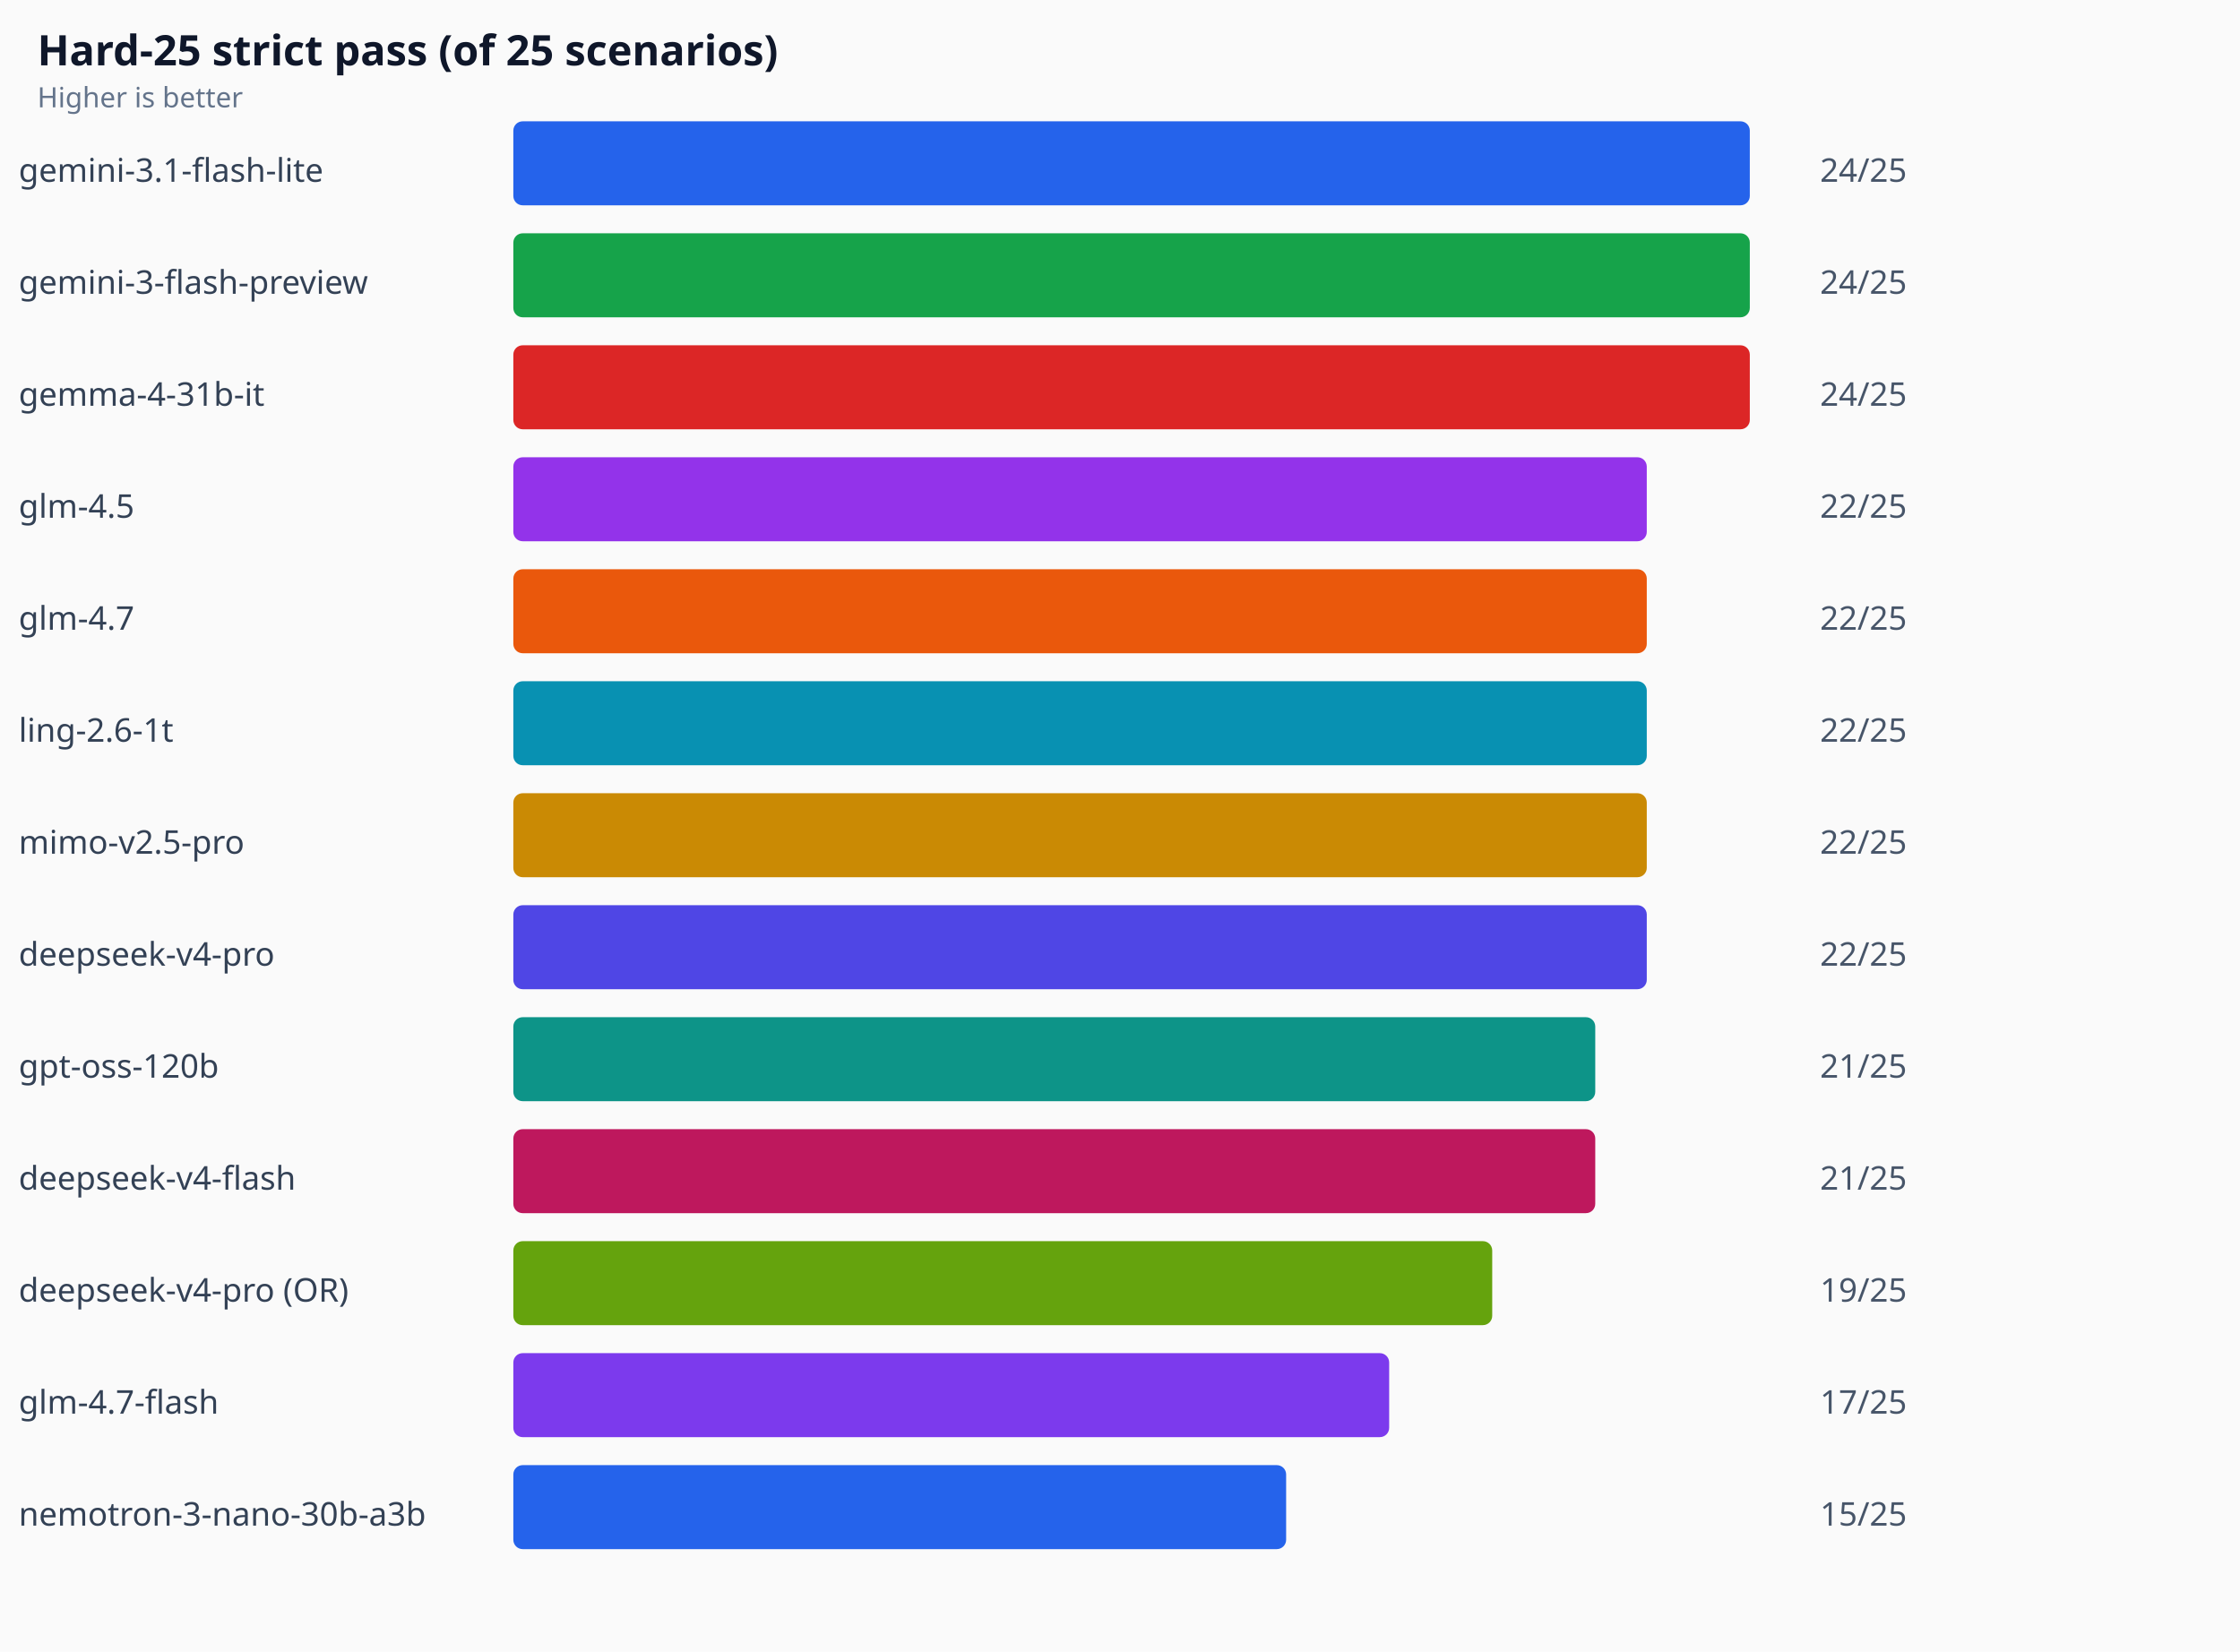
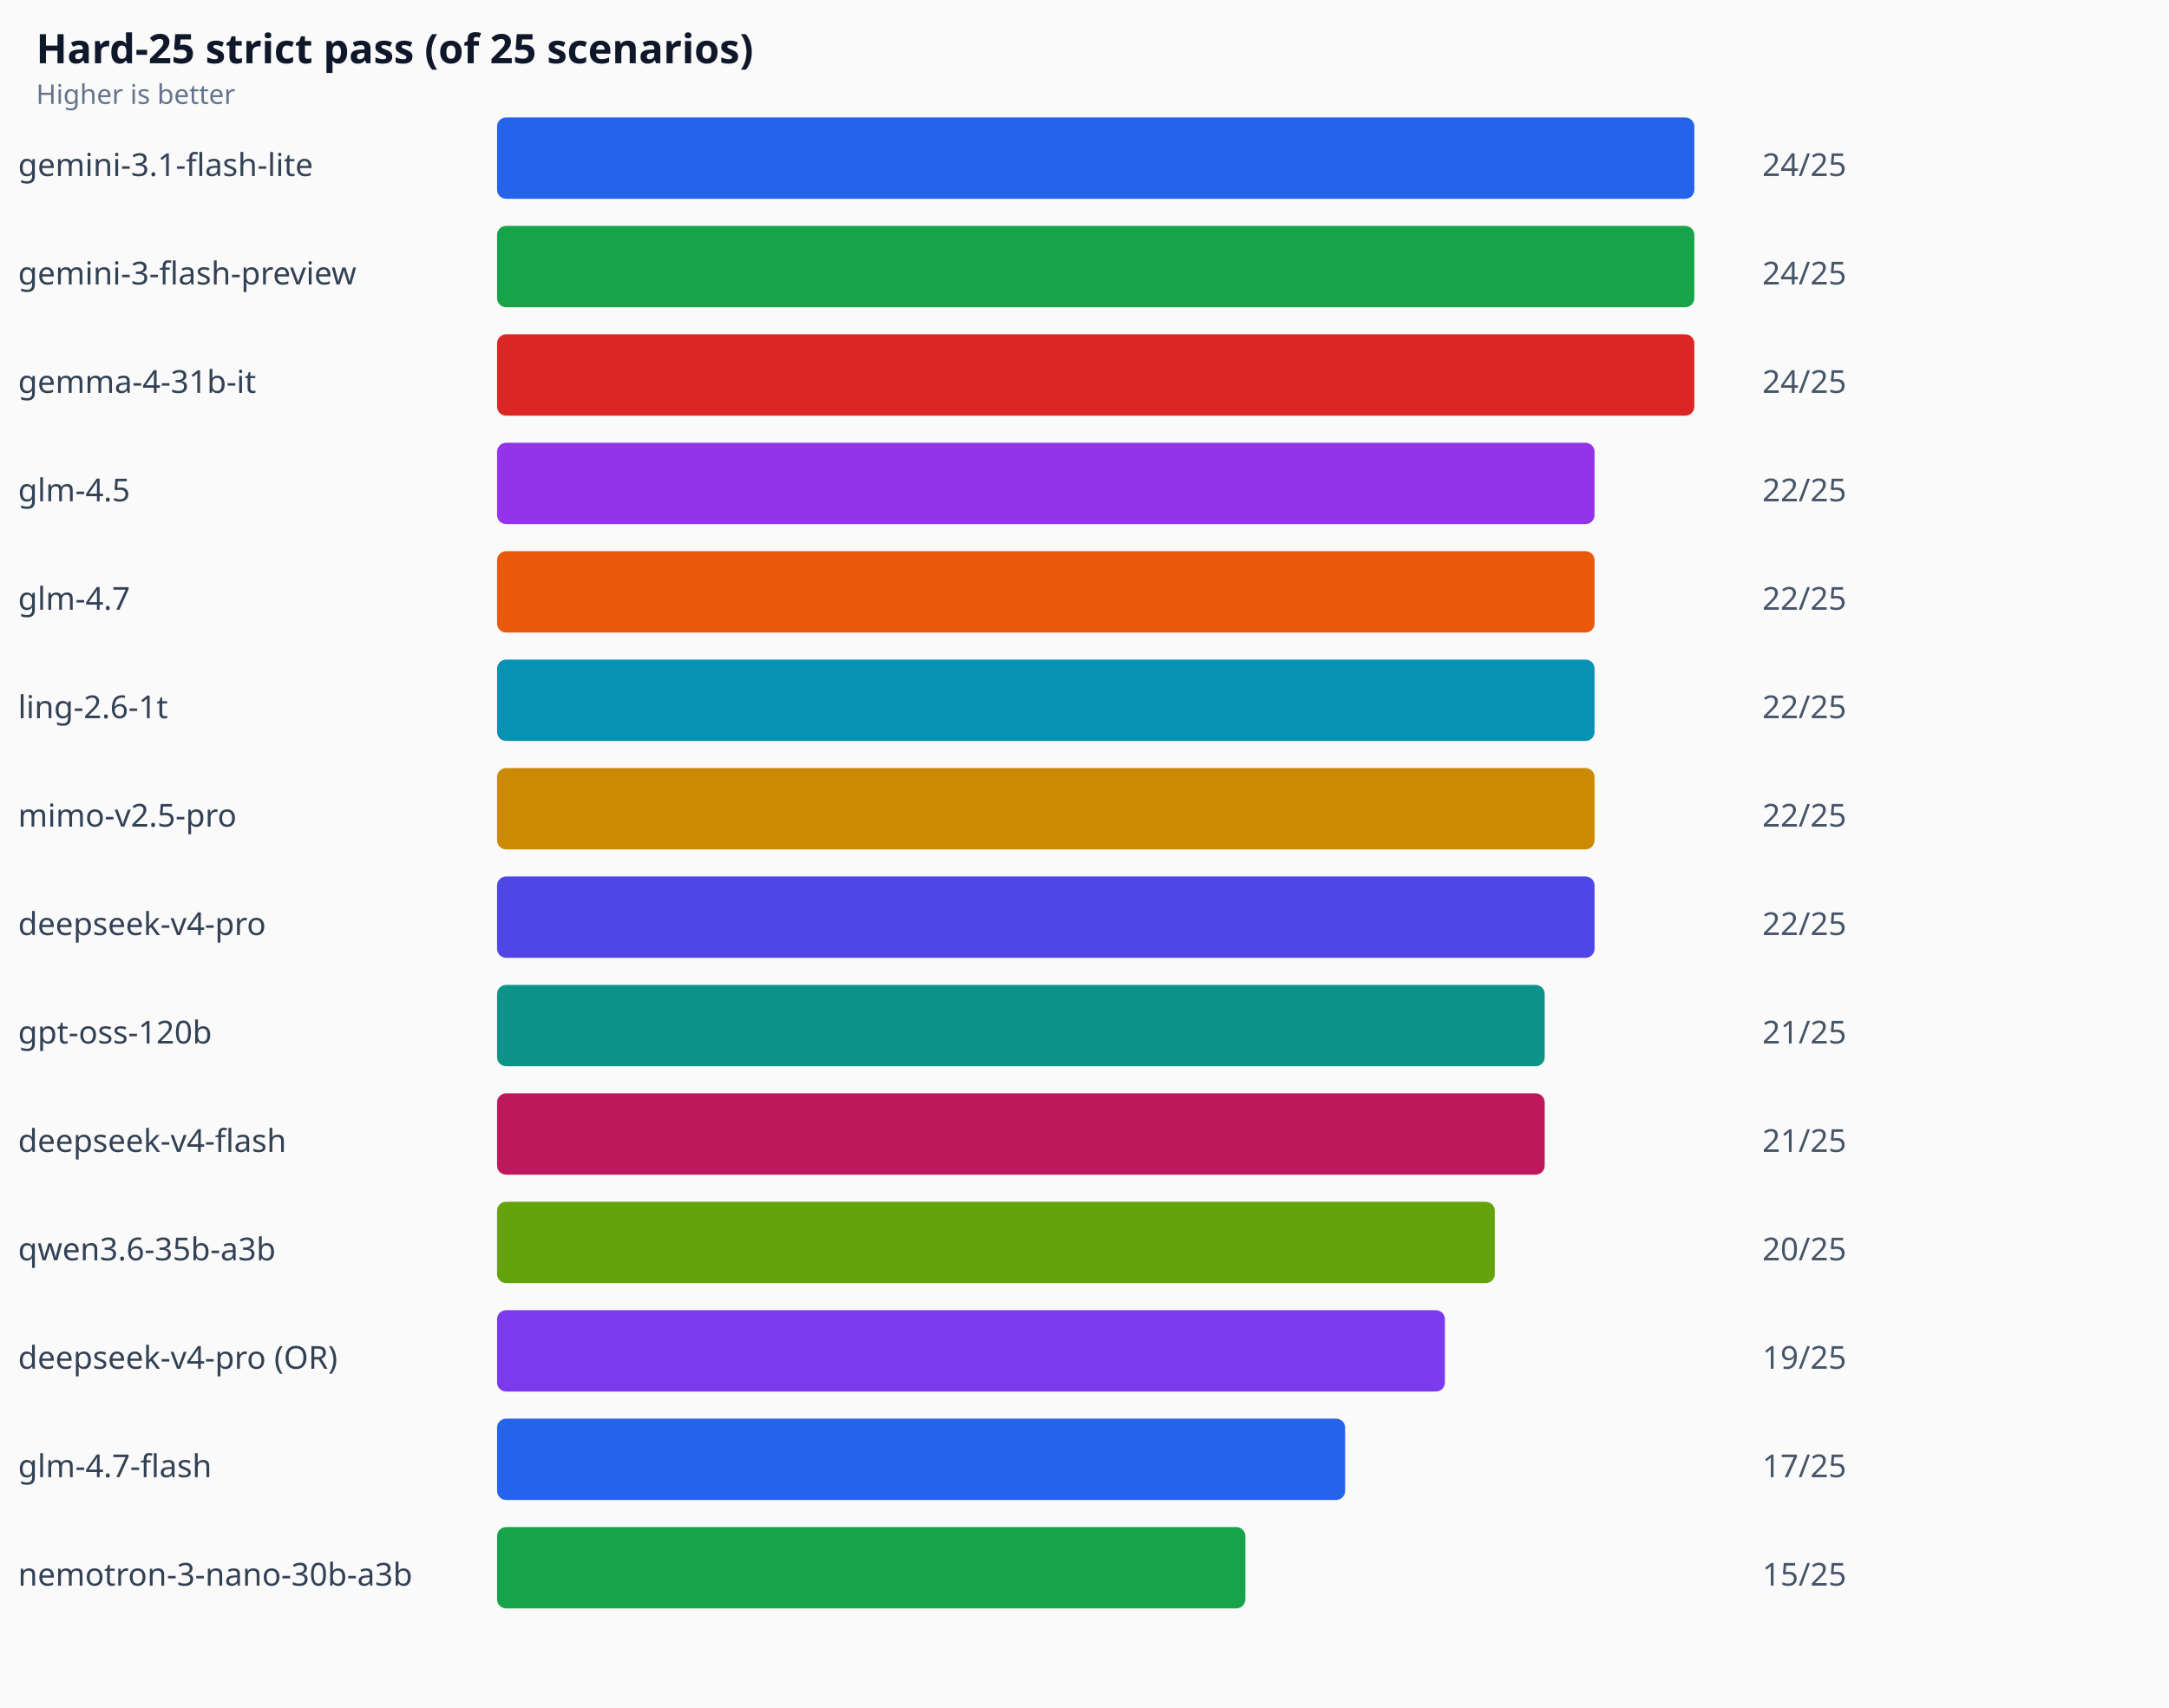
- <svg xmlns="http://www.w3.org/2000/svg" viewBox="0 0 960 708" width="960" height="708">
+ <svg xmlns="http://www.w3.org/2000/svg" viewBox="0 0 960 756" width="960" height="756">
  <style>
    .title { font: 600 18px system-ui, sans-serif; fill: #0f172a; }
    .label { font: 14px system-ui, sans-serif; fill: #334155; }
    .value { font: 14px system-ui, sans-serif; fill: #475569; }
    .sub { font: 12px system-ui, sans-serif; fill: #64748b; }
  </style>
  <rect width="100%" height="100%" fill="#fafafa" />
  <text x="16" y="28" class="title">Hard-25 strict pass (of 25 scenarios)</text>
  <text x="16" y="46" class="sub">Higher is better</text>
  <text x="8" y="77.92" class="label">gemini-3.1-flash-lite</text>
  <rect x="220" y="52" width="529.92" height="36" rx="4" fill="#2563eb" />
  <text x="780" y="77.92" class="value">24/25</text>
  <text x="8" y="125.92" class="label">gemini-3-flash-preview</text>
  <rect x="220" y="100" width="529.92" height="36" rx="4" fill="#16a34a" />
  <text x="780" y="125.92" class="value">24/25</text>
  <text x="8" y="173.92" class="label">gemma-4-31b-it</text>
  <rect x="220" y="148" width="529.92" height="36" rx="4" fill="#dc2626" />
  <text x="780" y="173.92" class="value">24/25</text>
  <text x="8" y="221.92" class="label">glm-4.5</text>
  <rect x="220" y="196" width="485.76" height="36" rx="4" fill="#9333ea" />
  <text x="780" y="221.92" class="value">22/25</text>
  <text x="8" y="269.92" class="label">glm-4.7</text>
  <rect x="220" y="244" width="485.76" height="36" rx="4" fill="#ea580c" />
  <text x="780" y="269.92" class="value">22/25</text>
  <text x="8" y="317.92" class="label">ling-2.6-1t</text>
  <rect x="220" y="292" width="485.76" height="36" rx="4" fill="#0891b2" />
  <text x="780" y="317.92" class="value">22/25</text>
  <text x="8" y="365.92" class="label">mimo-v2.5-pro</text>
  <rect x="220" y="340" width="485.76" height="36" rx="4" fill="#ca8a04" />
  <text x="780" y="365.92" class="value">22/25</text>
  <text x="8" y="413.92" class="label">deepseek-v4-pro</text>
  <rect x="220" y="388" width="485.76" height="36" rx="4" fill="#4f46e5" />
  <text x="780" y="413.92" class="value">22/25</text>
  <text x="8" y="461.92" class="label">gpt-oss-120b</text>
  <rect x="220" y="436" width="463.68" height="36" rx="4" fill="#0d9488" />
  <text x="780" y="461.92" class="value">21/25</text>
  <text x="8" y="509.92" class="label">deepseek-v4-flash</text>
  <rect x="220" y="484" width="463.68" height="36" rx="4" fill="#be185d" />
  <text x="780" y="509.92" class="value">21/25</text>
-   <text x="8" y="557.92" class="label">deepseek-v4-pro (OR)</text>
-   <rect x="220" y="532" width="419.52" height="36" rx="4" fill="#65a30d" />
-   <text x="780" y="557.92" class="value">19/25</text>
-   <text x="8" y="605.92" class="label">glm-4.7-flash</text>
-   <rect x="220" y="580" width="375.36" height="36" rx="4" fill="#7c3aed" />
-   <text x="780" y="605.92" class="value">17/25</text>
-   <text x="8" y="653.92" class="label">nemotron-3-nano-30b-a3b</text>
-   <rect x="220" y="628" width="331.2" height="36" rx="4" fill="#2563eb" />
-   <text x="780" y="653.92" class="value">15/25</text>
+   <text x="8" y="557.92" class="label">qwen3.6-35b-a3b</text>
+   <rect x="220" y="532" width="441.6" height="36" rx="4" fill="#65a30d" />
+   <text x="780" y="557.92" class="value">20/25</text>
+   <text x="8" y="605.92" class="label">deepseek-v4-pro (OR)</text>
+   <rect x="220" y="580" width="419.52" height="36" rx="4" fill="#7c3aed" />
+   <text x="780" y="605.92" class="value">19/25</text>
+   <text x="8" y="653.92" class="label">glm-4.7-flash</text>
+   <rect x="220" y="628" width="375.36" height="36" rx="4" fill="#2563eb" />
+   <text x="780" y="653.92" class="value">17/25</text>
+   <text x="8" y="701.92" class="label">nemotron-3-nano-30b-a3b</text>
+   <rect x="220" y="676" width="331.2" height="36" rx="4" fill="#16a34a" />
+   <text x="780" y="701.92" class="value">15/25</text>
</svg>
